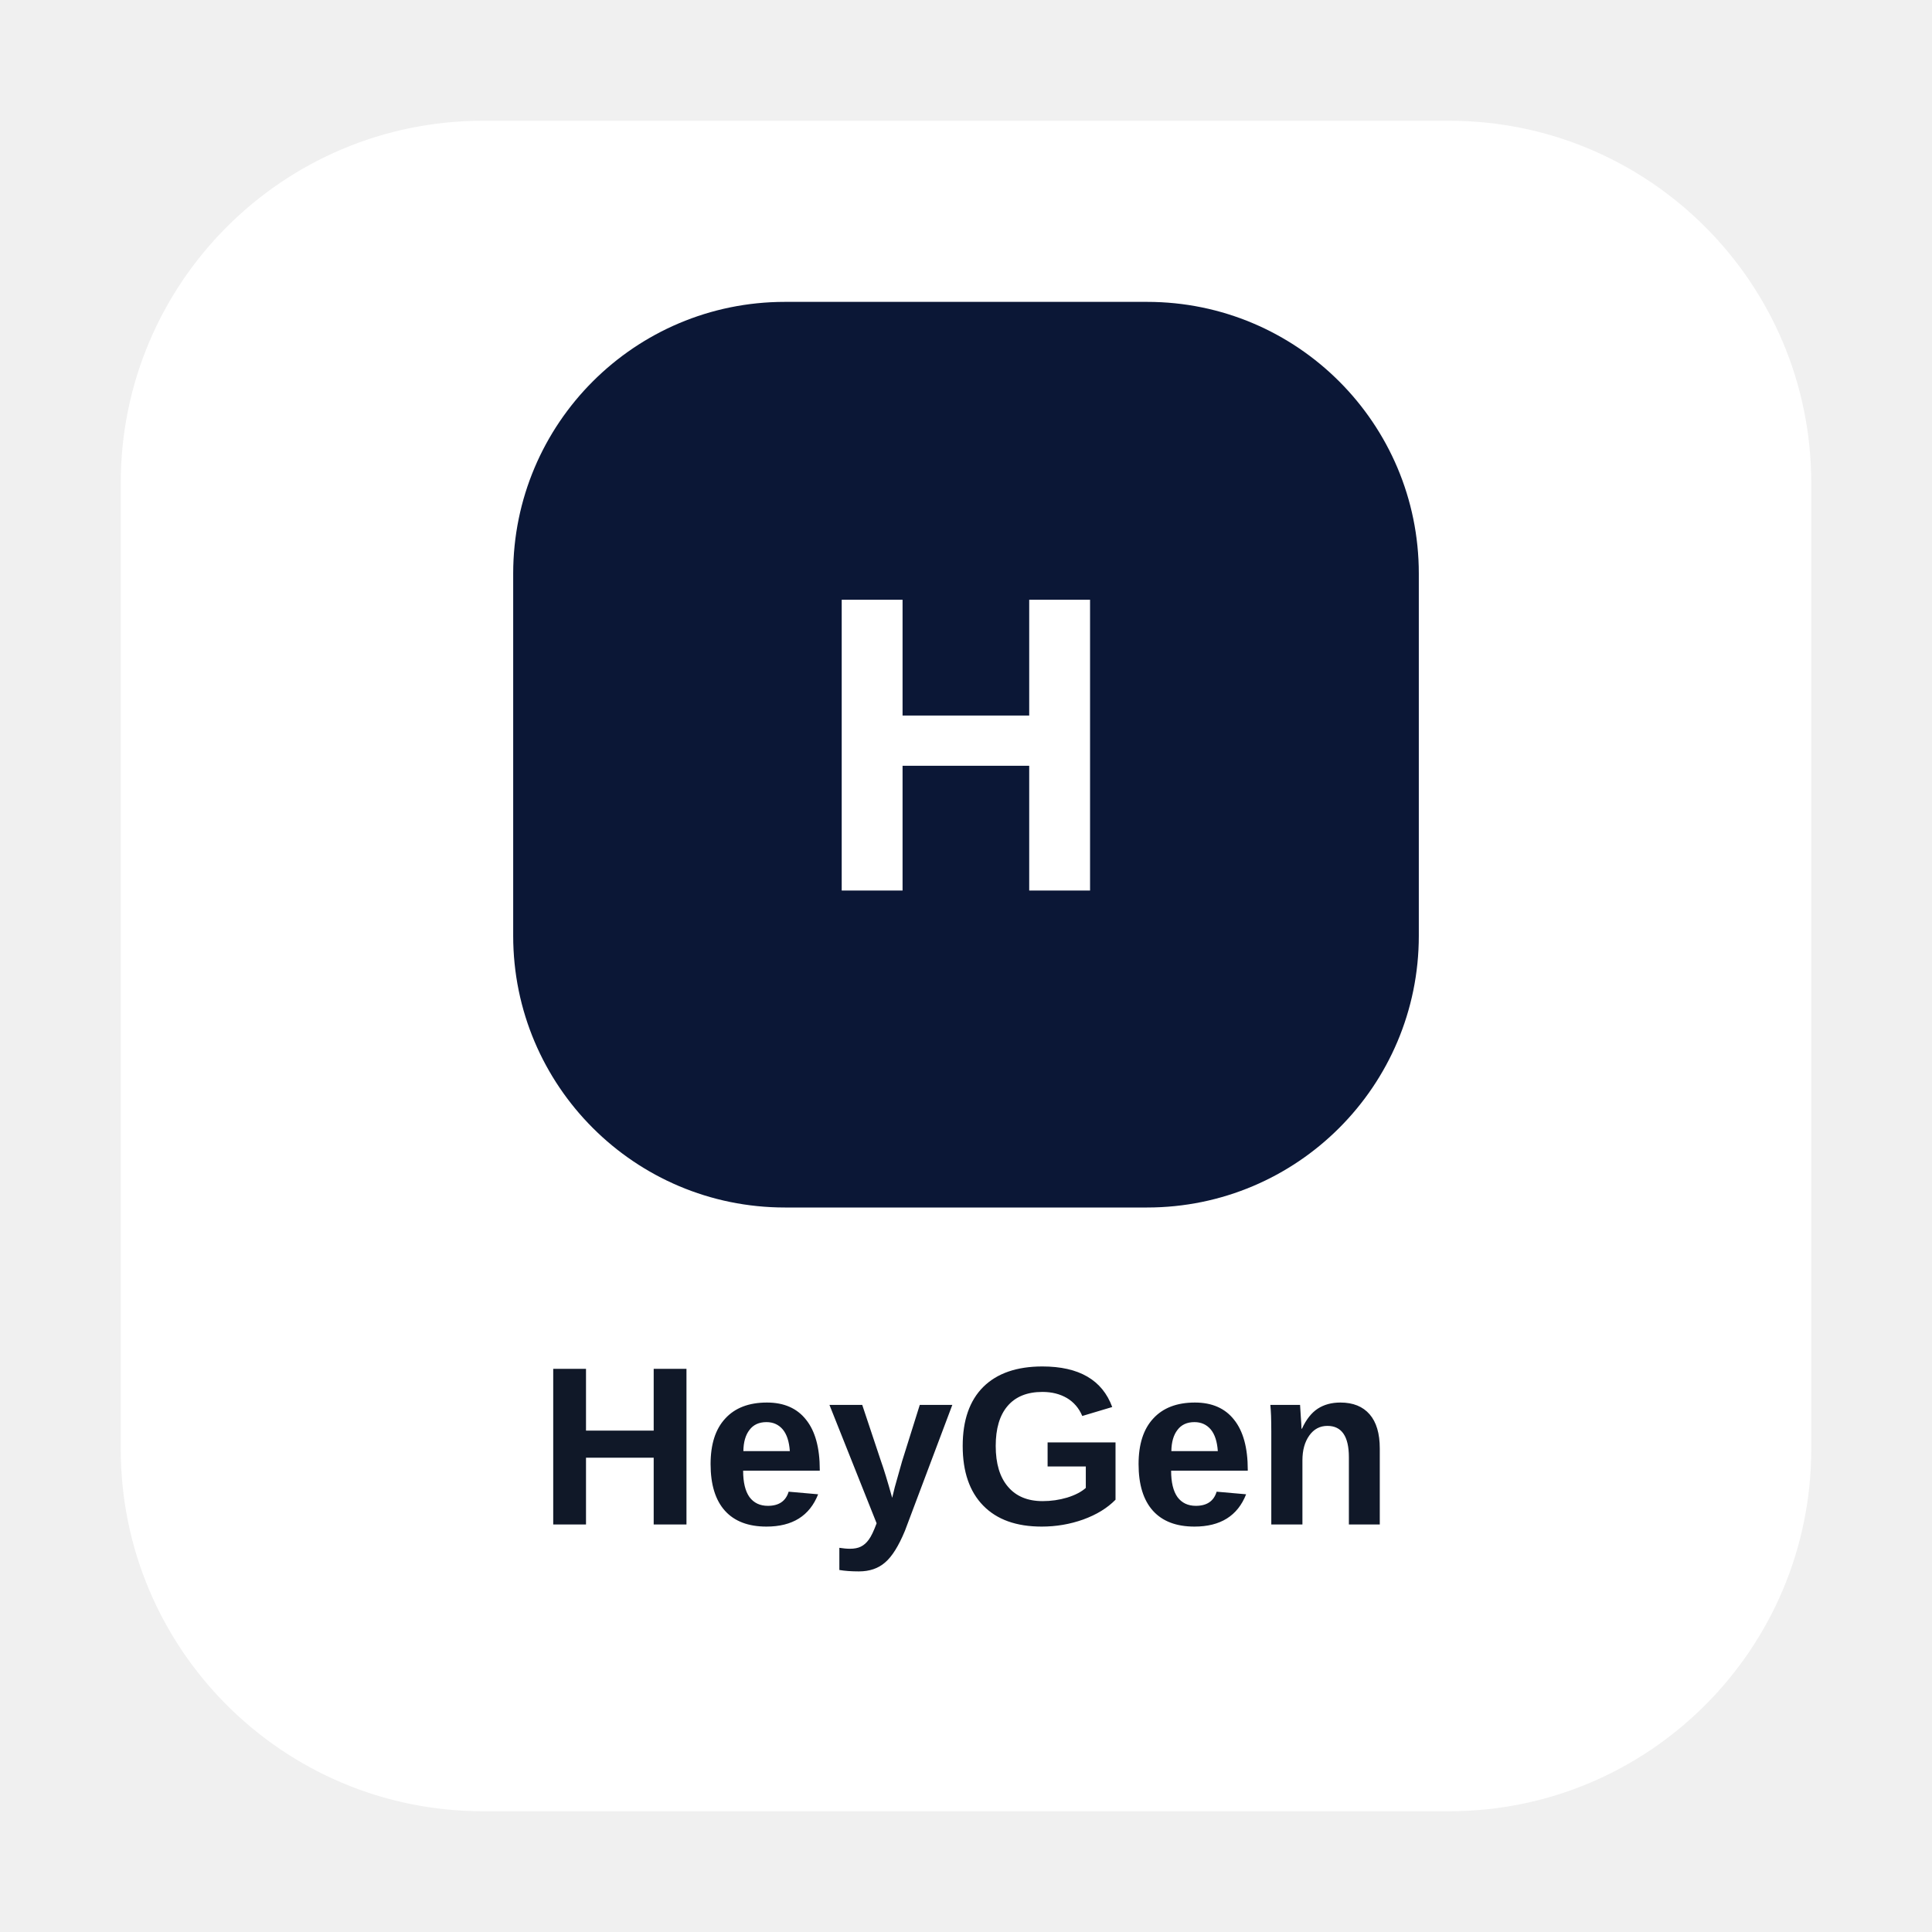
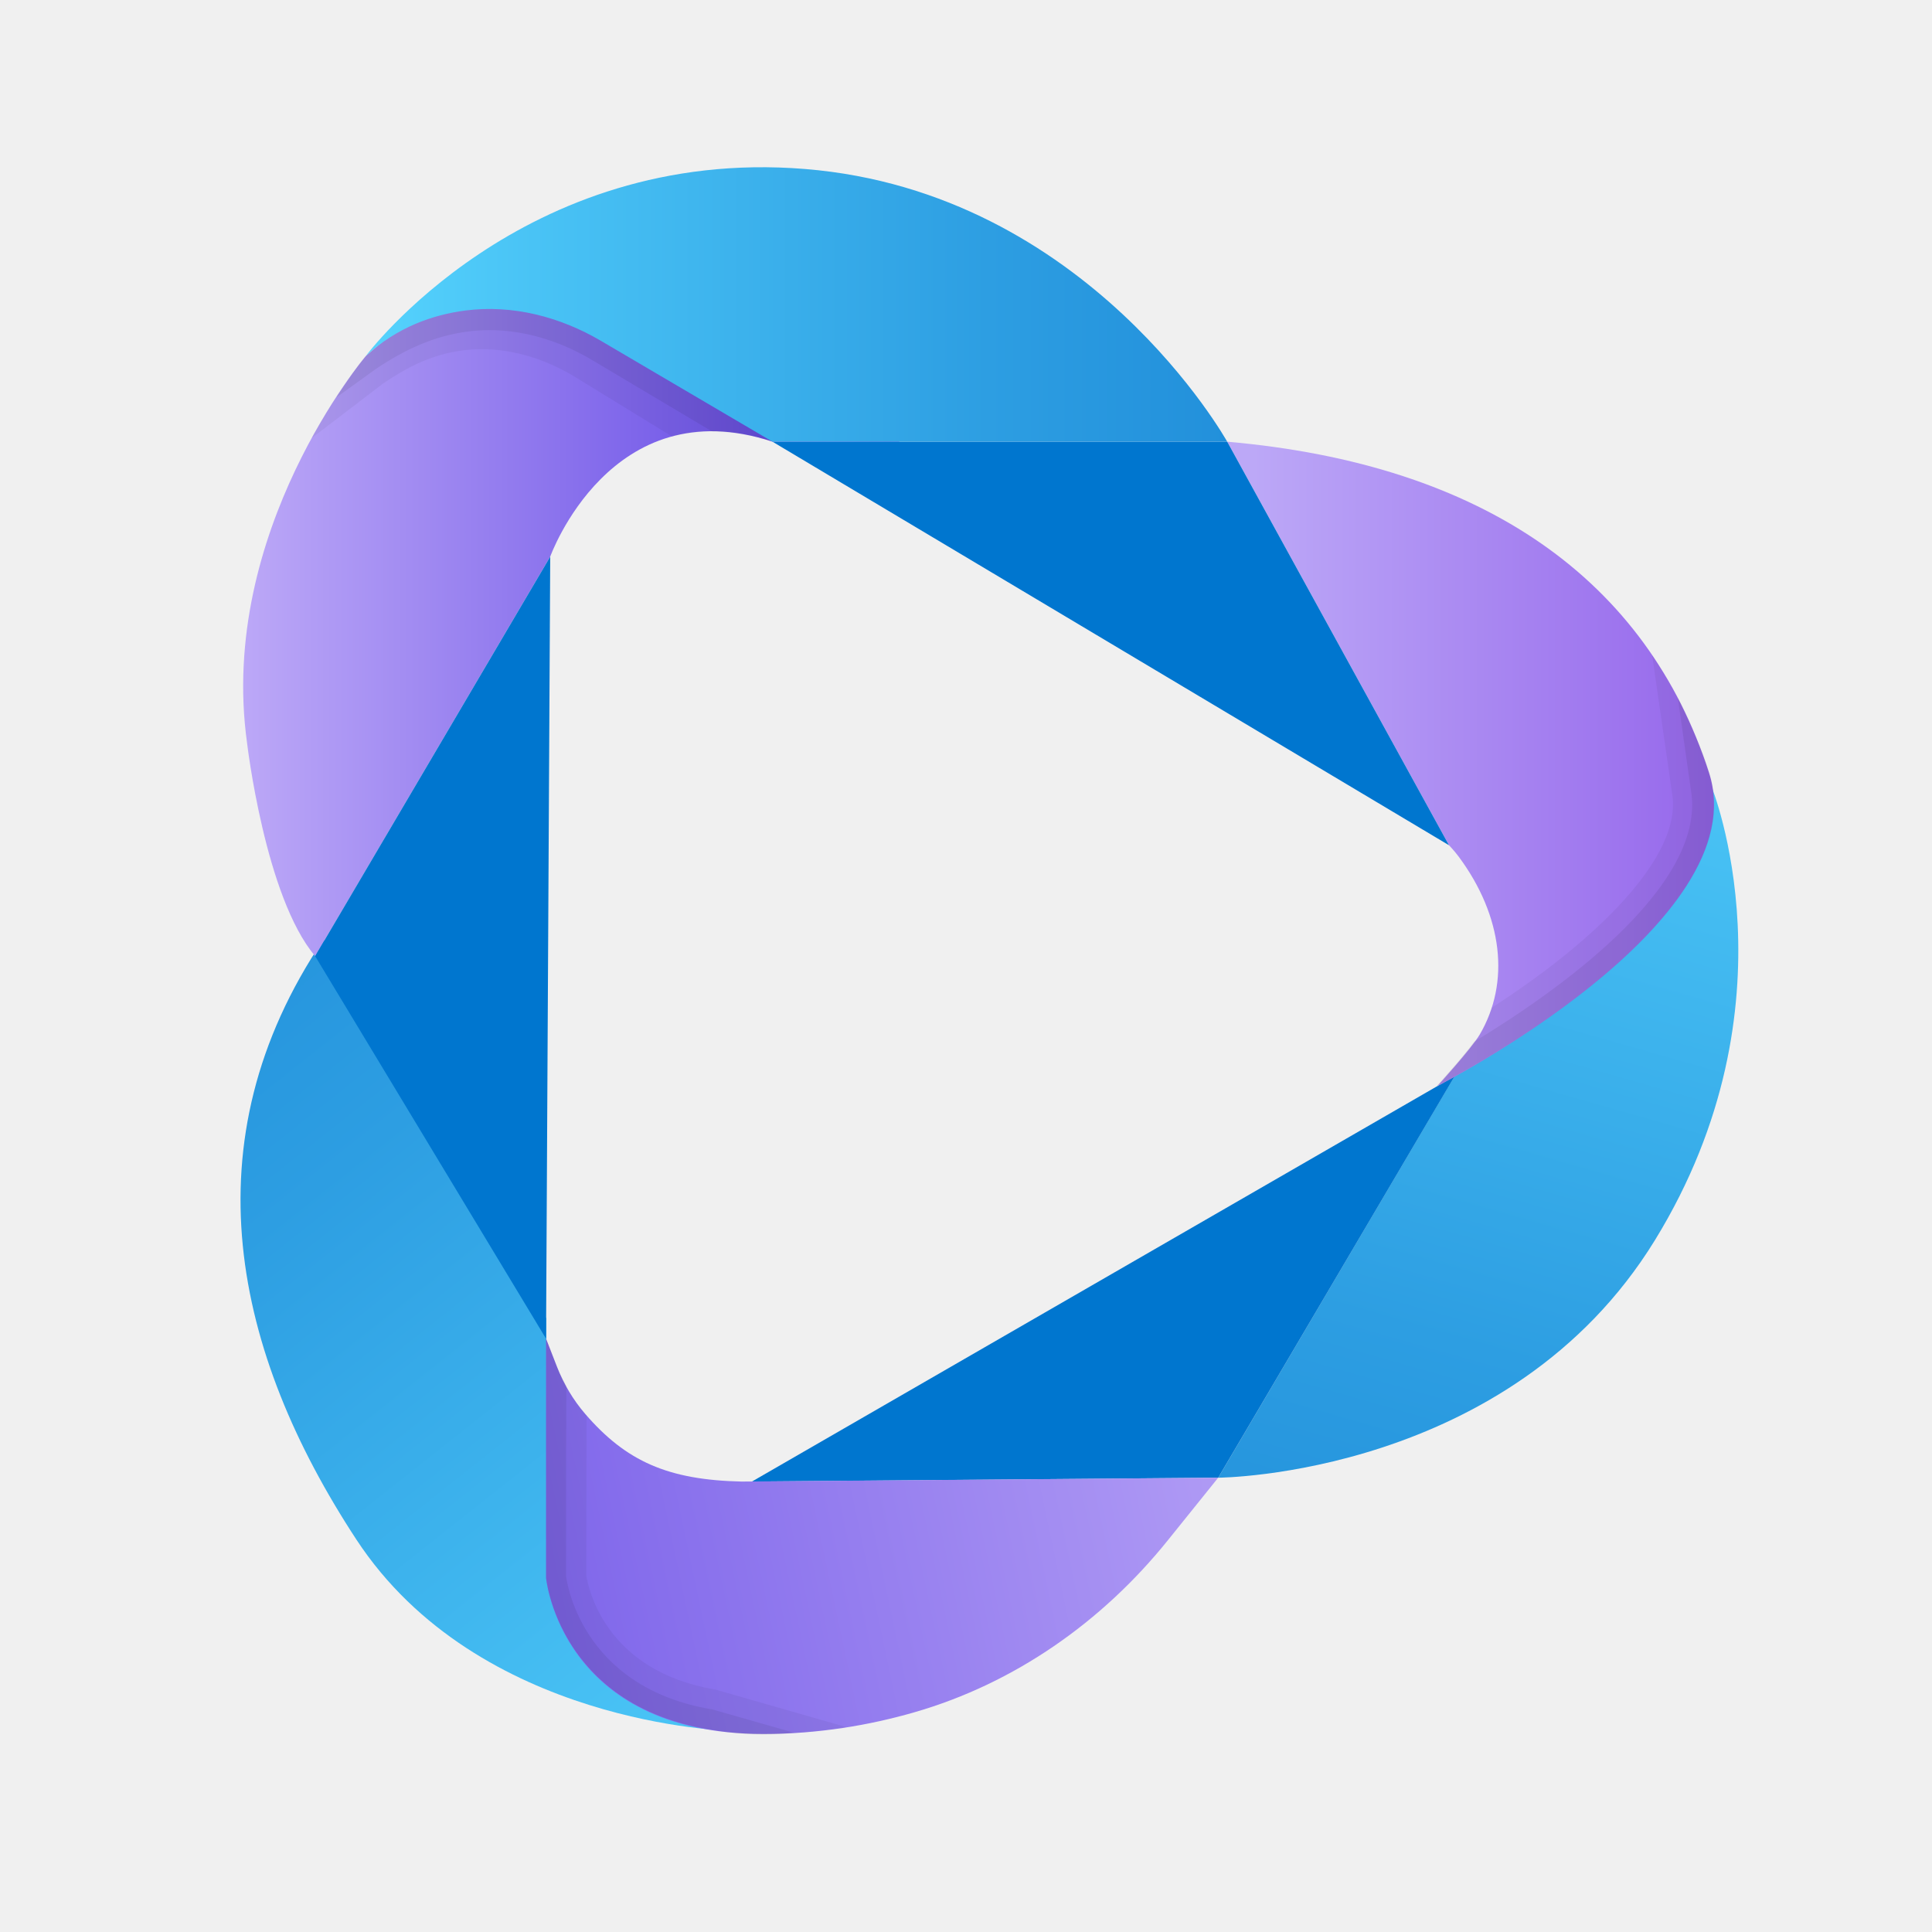
- <svg xmlns="http://www.w3.org/2000/svg" viewBox="0 0 128 128" role="img" aria-label="HeyGen">
-   <rect x="8" y="8" width="112" height="112" rx="24" fill="#ffffff" />
-   <rect x="34" y="20" width="60" height="60" rx="18" fill="#0b1736" />
-   <text x="64" y="59" text-anchor="middle" font-family="Arial,Helvetica,sans-serif" font-size="28" font-weight="700" fill="#ffffff">H</text>
-   <text x="64" y="101" text-anchor="middle" font-family="Arial,Helvetica,sans-serif" font-size="15" font-weight="700" fill="#101828">HeyGen</text>
+ <svg xmlns="http://www.w3.org/2000/svg" viewBox="0 0 48 48" width="48px" height="48px" fill-rule="evenodd" clip-rule="evenodd">
+   <linearGradient id="VIIeivbUkAhemIcyr2DONa" x1="41.706" x2="33.919" y1="13.634" y2="40.953" gradientUnits="userSpaceOnUse">
+     <stop offset="0" stop-color="#55d3fd" />
+     <stop offset=".195" stop-color="#49c3f5" />
+     <stop offset=".722" stop-color="#2d9ee2" />
+     <stop offset="1" stop-color="#2290db" />
+   </linearGradient>
+   <path fill="url(#VIIeivbUkAhemIcyr2DONa)" d="M36.16,26.699l1.814-1.89l0.016-2.585l4.532-2.681c0,0,2.202,5.394-1.404,11.266 c-3.606,5.872-10.851,5.904-10.851,5.904L36.16,26.699z" />
+   <polygon fill="#0076cf" points="18.681,36.809 36.142,26.735 30.266,36.713" />
+   <linearGradient id="VIIeivbUkAhemIcyr2DONb" x1="31.125" x2="43.218" y1="18.98" y2="18.98" gradientUnits="userSpaceOnUse">
+     <stop offset="0" stop-color="#bca8f7" />
+     <stop offset=".994" stop-color="#9464eb" />
+   </linearGradient>
+   <path fill="url(#VIIeivbUkAhemIcyr2DONb)" d="M36,21c0,0,0.132,0.136,0.246,0.29 c1.089,1.472,1.281,3.12,0.515,4.416c-0.208,0.351-1.056,1.281-1.056,1.281s7.962-4.057,6.753-7.795 c-1.544-4.776-5.585-7.66-11.968-8.218L36,21z" />
+   <path d="M42.466,19.191c-0.07-0.217-0.151-0.426-0.232-0.635l-0.145-0.362 c-0.192-0.478-0.424-0.938-0.695-1.377l-0.348-0.547l0.497,3.444c0.27,1.555-1.889,3.653-4.483,5.324 c-0.074,0.229-0.165,0.454-0.29,0.667c-0.208,0.351-1.056,1.281-1.056,1.281S43.675,22.93,42.466,19.191z" opacity=".05" />
+   <polygon fill="#0076cf" points="36,21 19.191,10.973 30.489,10.973" />
+   <linearGradient id="VIIeivbUkAhemIcyr2DONc" x1="20.933" x2="2.423" y1="46.584" y2="23.222" gradientUnits="userSpaceOnUse">
+     <stop offset="0" stop-color="#55d3fd" />
+     <stop offset=".195" stop-color="#49c3f5" />
+     <stop offset=".722" stop-color="#2d9ee2" />
+     <stop offset="1" stop-color="#2290db" />
+   </linearGradient>
+   <path fill="url(#VIIeivbUkAhemIcyr2DONc)" fill-rule="evenodd" d="M8.037,23.34l5.537,9.415v2.362L18.138,43c0,0-6.255-0.128-9.287-4.755S4.638,28.383,8.037,23.34z" clip-rule="evenodd" />
+   <linearGradient id="VIIeivbUkAhemIcyr2DONd" x1="34.562" x2="-1.055" y1="34.446" y2="41.978" gradientUnits="userSpaceOnUse">
+     <stop offset="0" stop-color="#bca8f7" />
+     <stop offset=".994" stop-color="#563ae2" />
+   </linearGradient>
+   <path fill="url(#VIIeivbUkAhemIcyr2DONd)" d="M13.566,33.258v5.944 c0,0,0.359,3.878,5.402,3.878c1.375,0,2.634-0.218,3.74-0.536c2.496-0.717,4.678-2.251,6.305-4.274l1.253-1.557l-11.84,0.096 c-1.834-0.041-2.868-0.502-3.887-1.681c-0.297-0.344-0.534-0.743-0.699-1.166L13.566,33.258z" />
+   <path d="M17.778,41.978c-2.755-0.46-3.167-2.542-3.211-2.837v-0.552l0.005-3.426 c-0.011-0.012-0.022-0.022-0.033-0.035c-0.297-0.344-0.534-0.743-0.699-1.166l-0.273-0.703v5.944c0,0,0.306,3.157,4.083,3.767 l0.112,0.02c1.077,0.196,2.104,0.079,3.256-0.076l-0.007-0.01L17.778,41.978z" opacity=".05" />
+   <linearGradient id="VIIeivbUkAhemIcyr2DONe" x1="6.042" x2="22.351" y1="14.965" y2="14.965" gradientUnits="userSpaceOnUse">
+     <stop offset="0" stop-color="#bca8f7" />
+     <stop offset=".994" stop-color="#563ae2" />
+   </linearGradient>
+   <path fill="url(#VIIeivbUkAhemIcyr2DONe)" d="M7.83,23.755l5.84-9.926 c0,0,1.5-4.181,5.521-2.856h3.16L12.178,6.174L9.09,8.843c0,0-3.686,4.348-2.952,9.614C6.138,18.457,6.585,22.287,7.83,23.755z" />
+   <path d="M22.156,10.973L11.991,6.41c0,0-2.254,1.745-2.899,2.438C8.877,9.078,8.383,9.823,8.351,9.87 c-0.259,0.383-0.608,1.014-0.608,1.014l1.779-1.359c0.622-0.419,1.223-0.723,1.977-0.82c0.153-0.02,0.31-0.03,0.466-0.03 c0.753,0,1.536,0.226,2.263,0.654l2.463,1.512c0.646-0.133,1.366-0.242,2.474,0.11L22.156,10.973z" opacity=".05" />
+   <path d="M14.064,39.154l0.001-3.234l0.001,0.003l0.005-1.49c-0.084-0.154-0.168-0.309-0.231-0.473 l-0.273-0.703v5.944c0,0,0.305,3.147,4.065,3.765l0.224,0.036c0.57,0.091,1.149,0.111,1.724,0.06l0.148-0.013l-2.032-0.579 C14.369,41.916,14.067,39.182,14.064,39.154z" opacity=".07" />
+   <path d="M22.291,10.96l-10.113-4.76L9.117,8.819c0,0-0.148,0.174-0.162,0.192 C8.714,9.314,8.36,9.872,8.36,9.872l0.964-0.696c0.721-0.487,1.448-0.829,2.305-0.94c0.174-0.022,0.352-0.034,0.53-0.034 c0.842,0,1.712,0.25,2.517,0.723l3.01,1.792c0.435,0.009,0.981,0.083,1.496,0.252L22.291,10.96z" opacity=".07" />
+   <path d="M42.472,19.246c-0.017-0.055-0.059-0.209-0.077-0.263c-0.198-0.613-0.712-1.652-0.712-1.652 l0.327,2.298c0.422,2.434-3.518,5.125-5.386,6.252c-0.307,0.416-0.936,1.105-0.936,1.105s3.369-1.703,5.391-3.93 C42.149,21.879,42.87,20.551,42.472,19.246z" opacity=".07" />
+   <polygon fill="#0076cf" points="7.83,23.755 13.566,33.258 13.67,13.83" />
+   <linearGradient id="VIIeivbUkAhemIcyr2DONf" x1="9.09" x2="30.489" y1="7.564" y2="7.564" gradientUnits="userSpaceOnUse">
+     <stop offset="0" stop-color="#55d3fd" />
+     <stop offset=".195" stop-color="#49c3f5" />
+     <stop offset=".722" stop-color="#2d9ee2" />
+     <stop offset="1" stop-color="#2290db" />
+   </linearGradient>
+   <path fill="url(#VIIeivbUkAhemIcyr2DONf)" d="M19.191,10.973L14.93,8.468 c-1.015-0.597-2.196-0.904-3.364-0.754C10.76,7.818,9.871,8.125,9.09,8.843c0,0,3.878-5.218,10.915-4.644 s10.484,6.774,10.484,6.774H19.191z" />
</svg>
